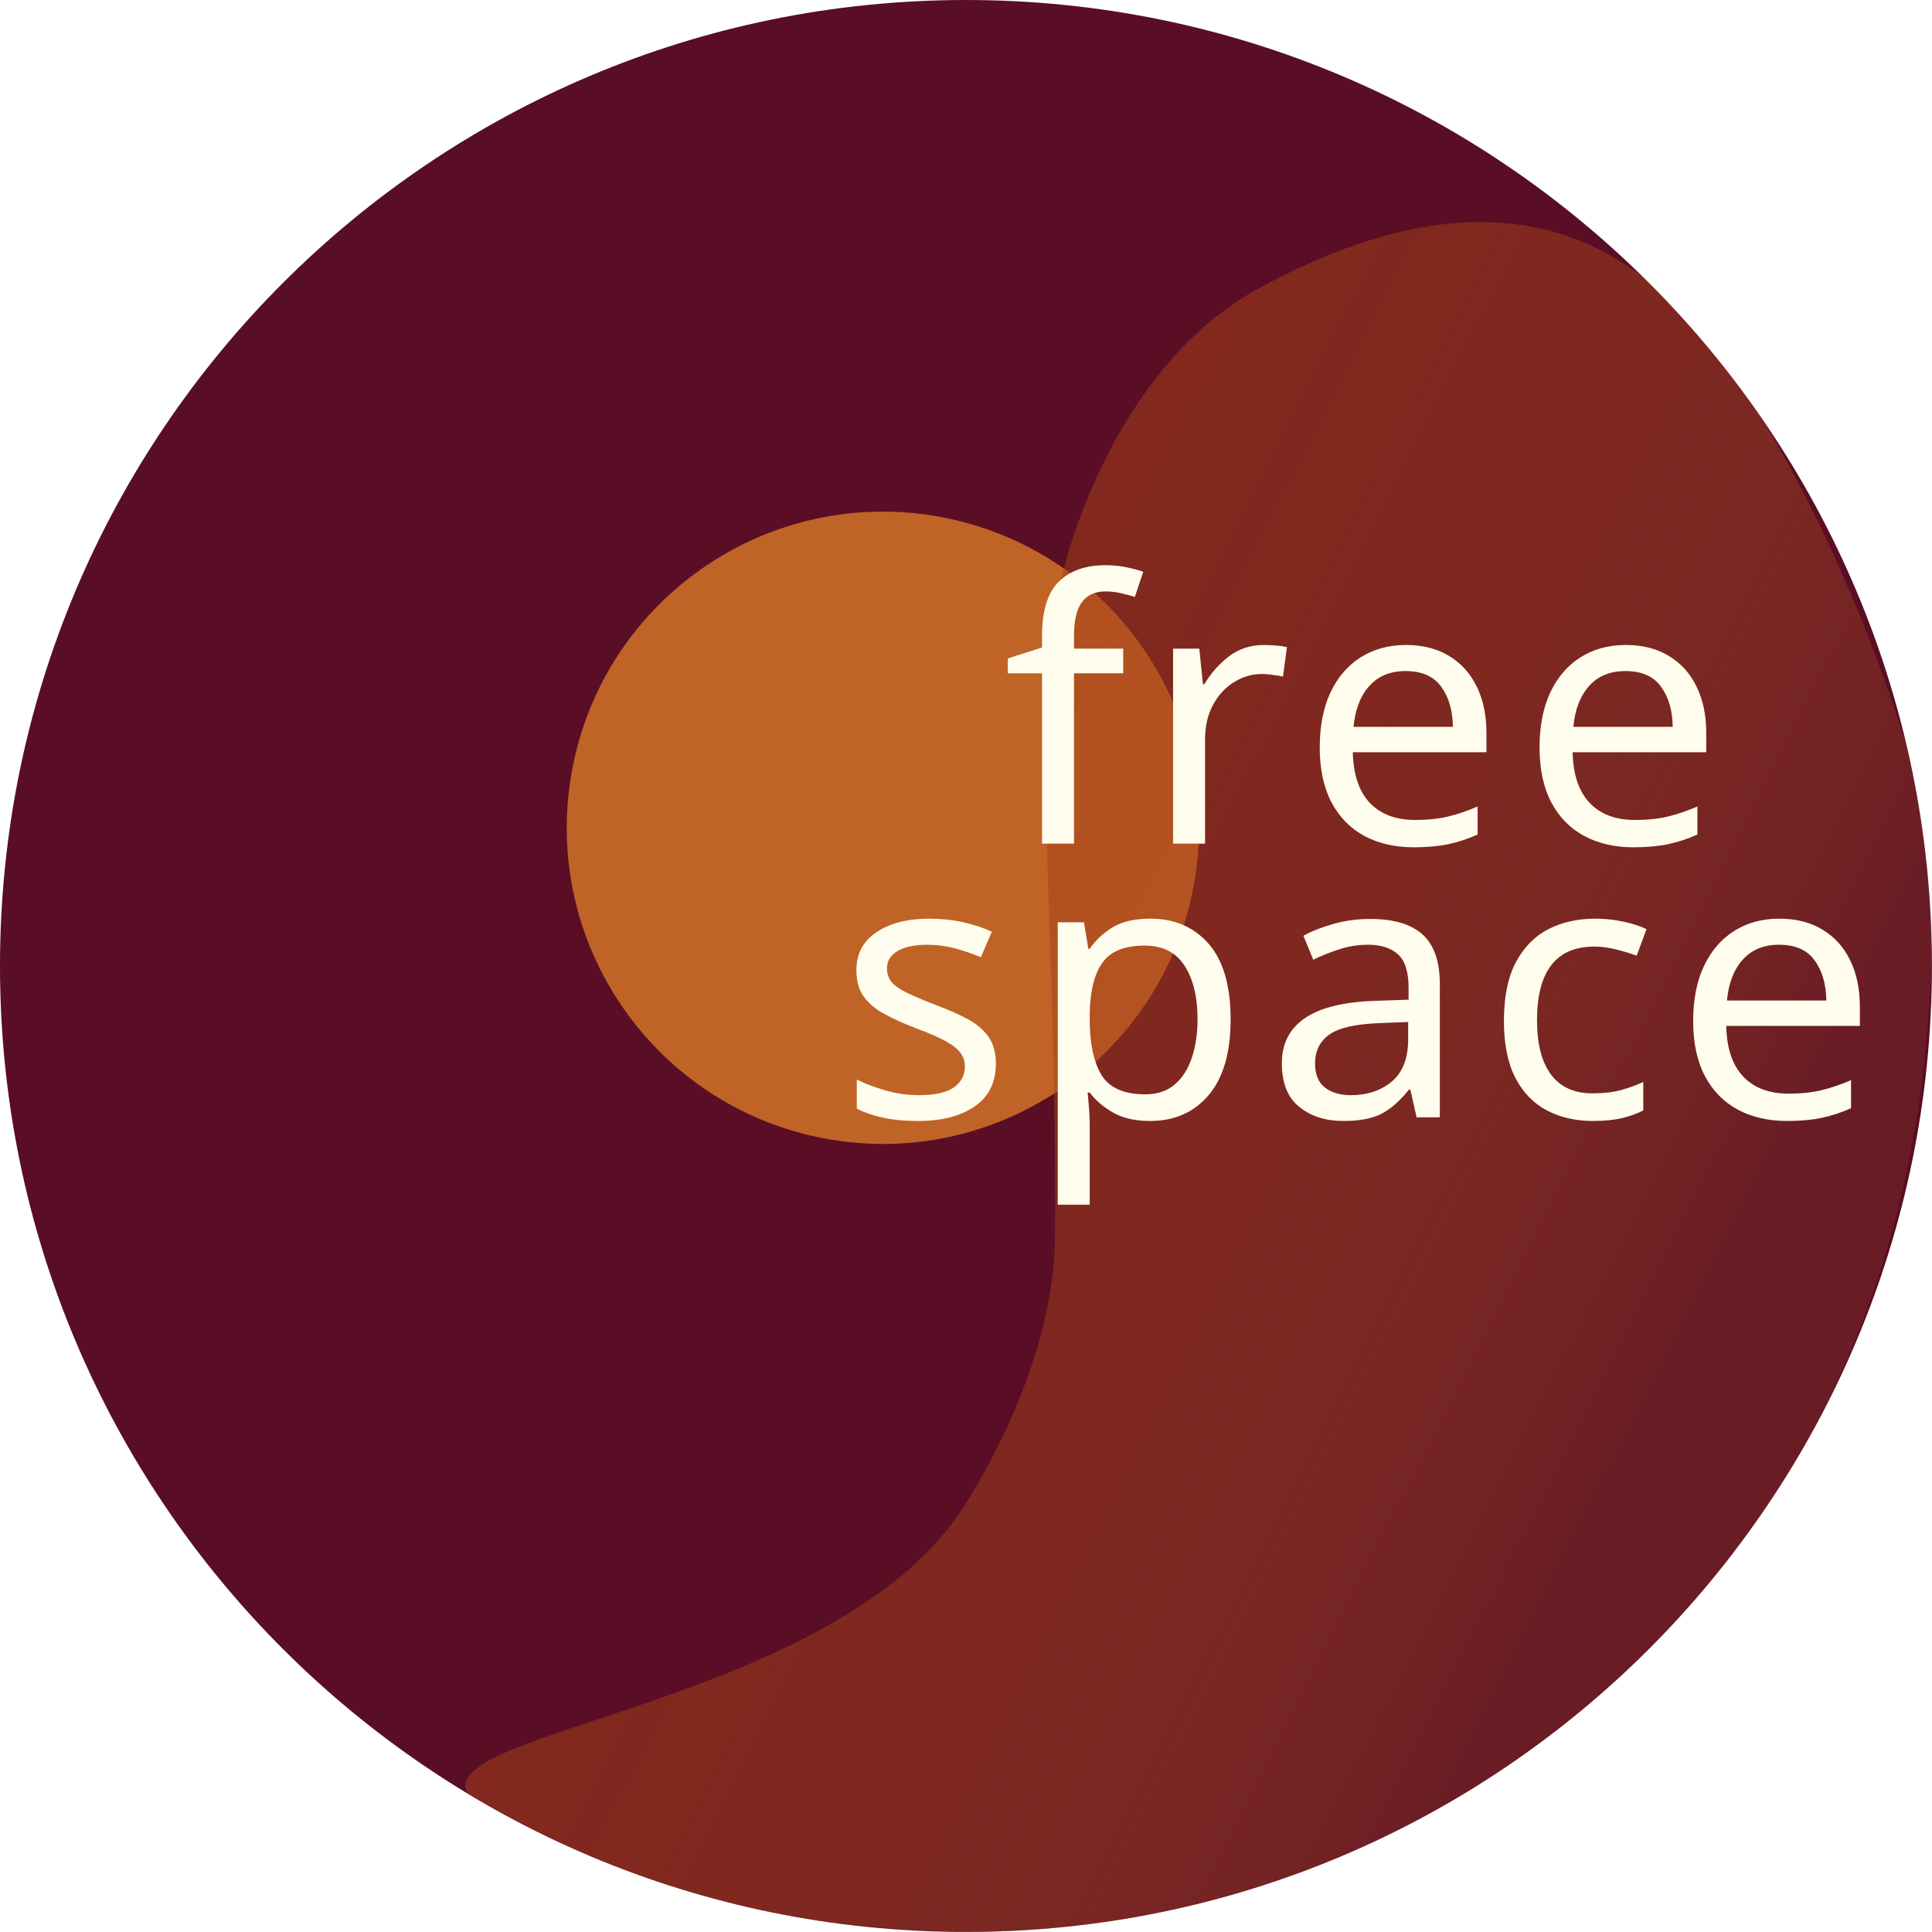
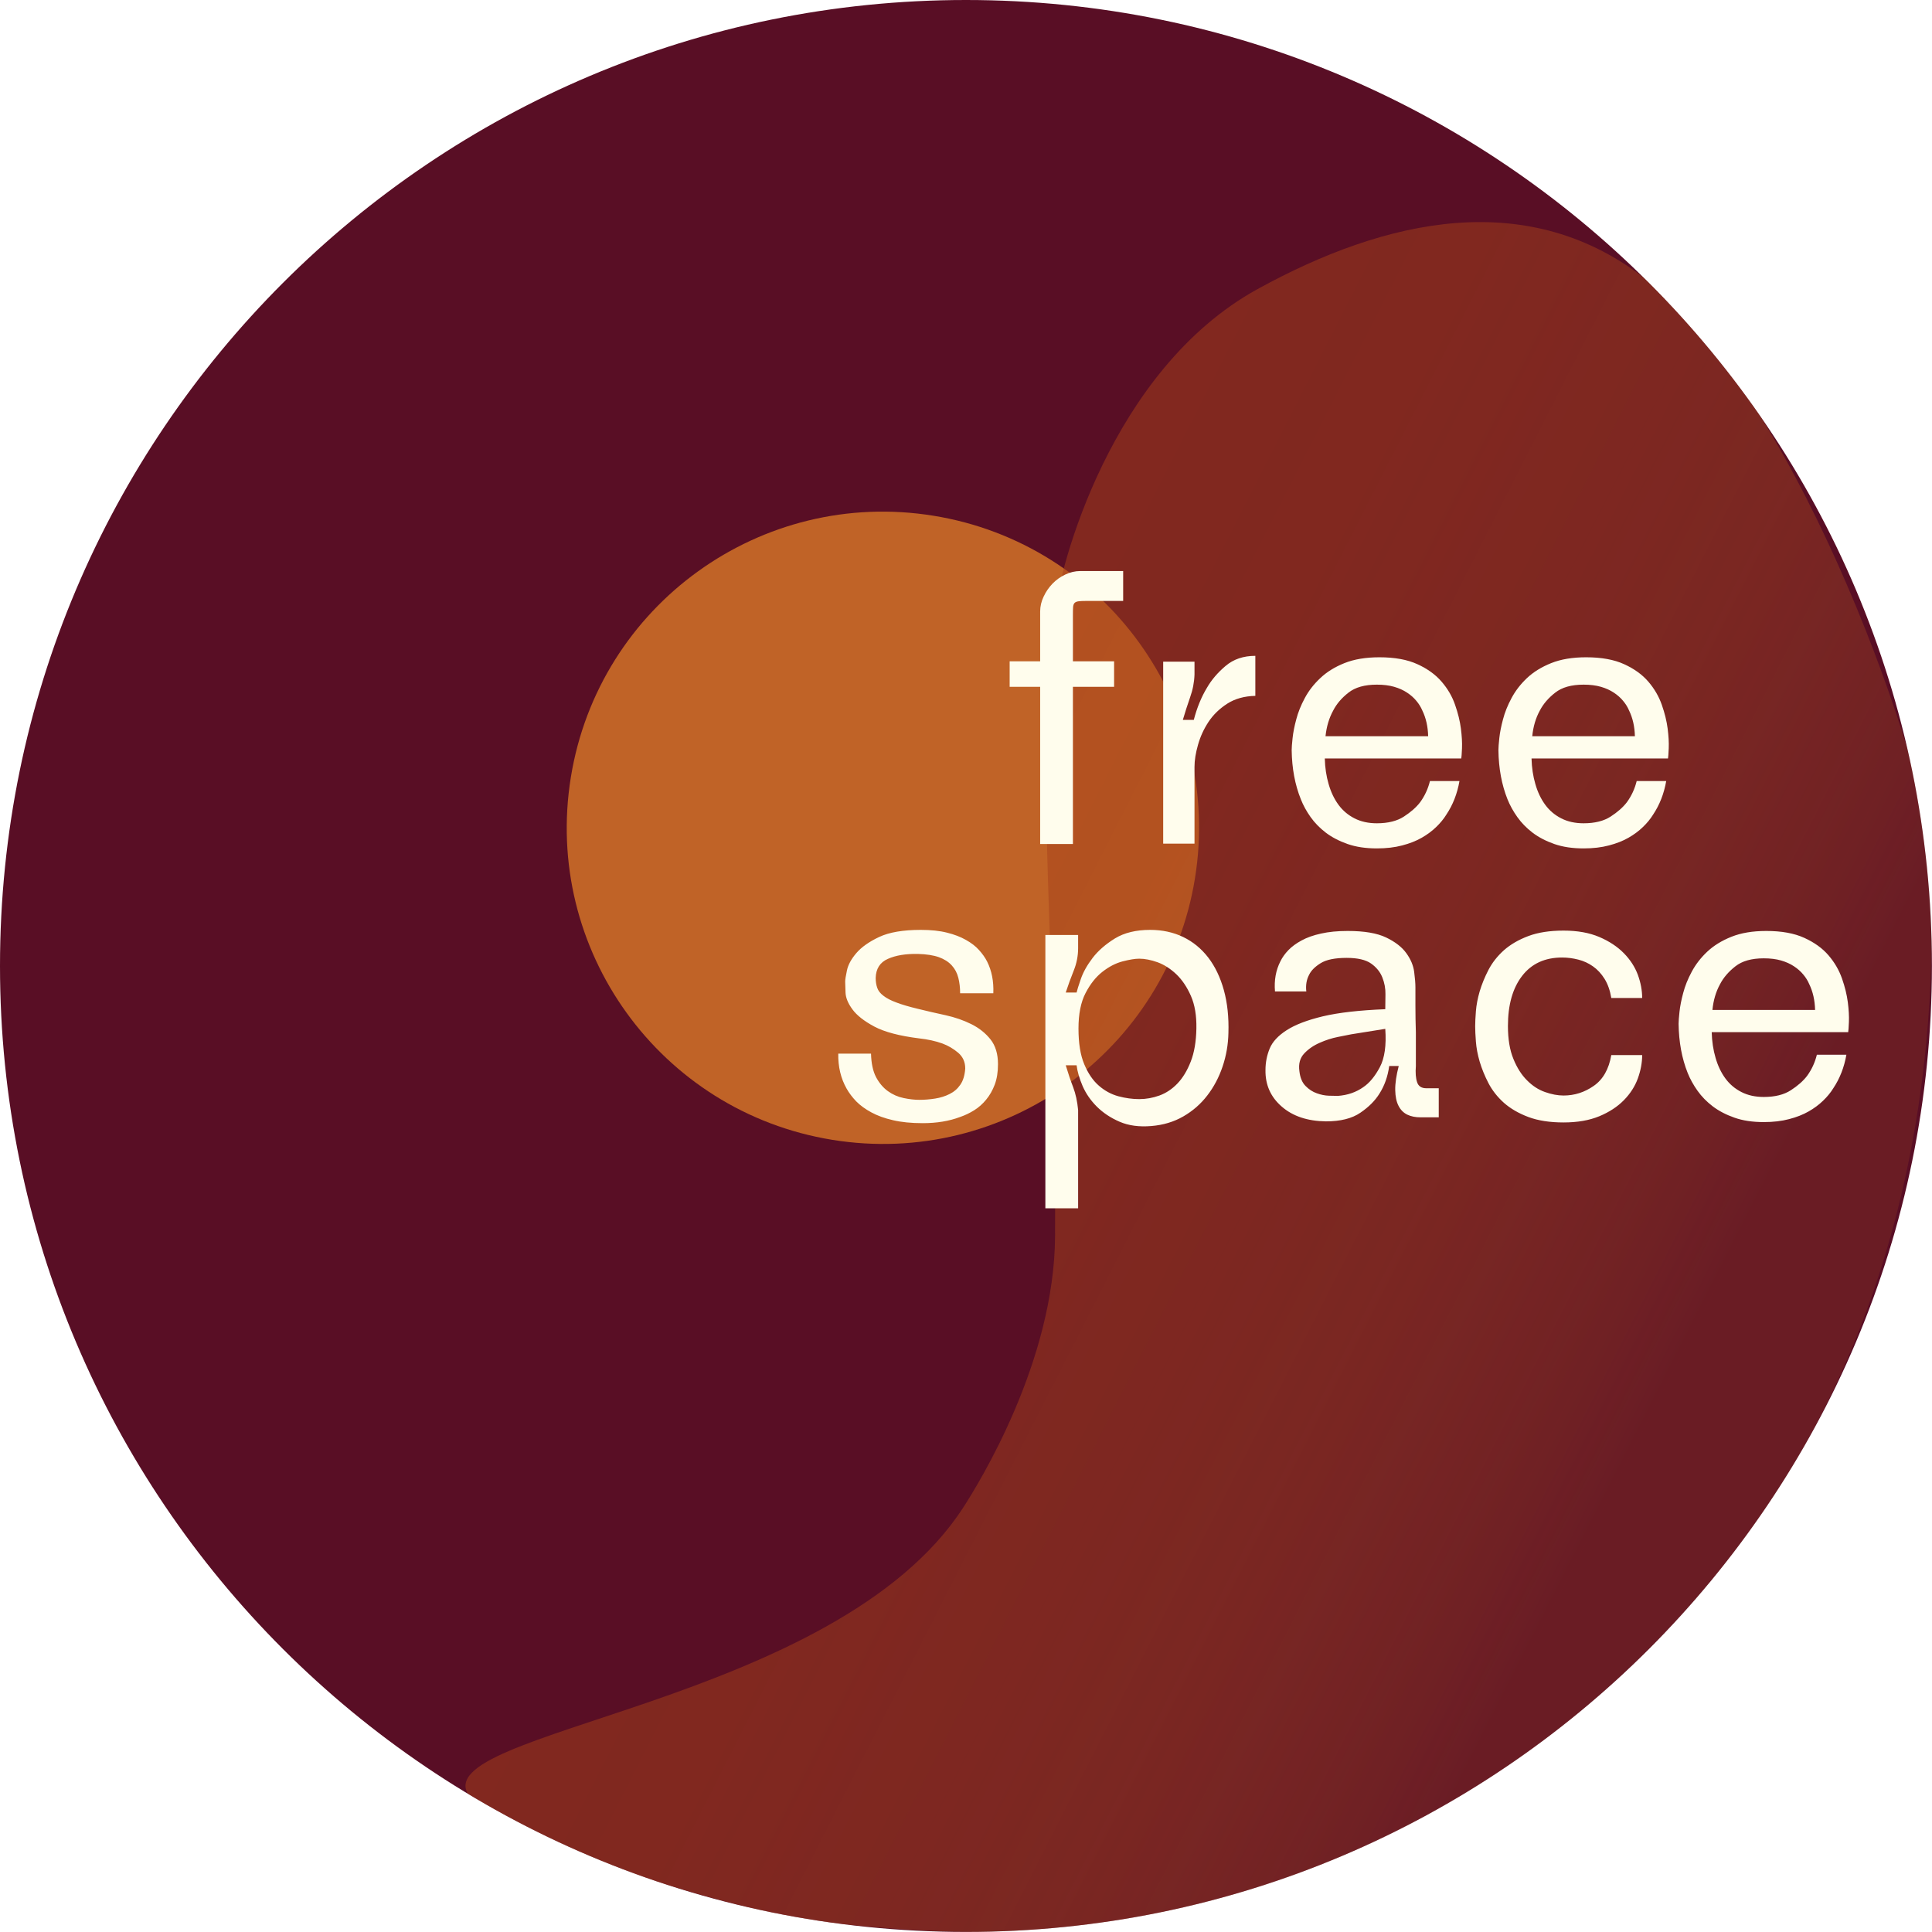
<svg xmlns="http://www.w3.org/2000/svg" id="Layer_2" data-name="Layer 2" viewBox="0 0 215.31 215.31">
  <defs>
    <style>
      .cls-1 {
        fill: none;
      }

      .cls-2 {
        fill: #c06327;
      }

      .cls-3 {
        fill: url(#linear-gradient);
        opacity: .75;
      }

      .cls-4 {
        fill: #fffded;
-         font-family: DiamondGrotesk-Regular, 'Diamond Grotesk';
-         font-size: 40.56px;
-         font-variation-settings: 'ital' 0;
-         letter-spacing: .04em;
      }

      .cls-5 {
        fill: #590e25;
      }

      .cls-6 {
        clip-path: url(#clippath);
      }
    </style>
    <clipPath id="clippath">
      <circle class="cls-1" cx="107.65" cy="107.65" r="107.65" />
    </clipPath>
    <linearGradient id="linear-gradient" x1="95.95" y1="104.6" x2="202.37" y2="158.82" gradientUnits="userSpaceOnUse">
      <stop offset="0" stop-color="#a63f1a" stop-opacity=".7" />
      <stop offset=".21" stop-color="#a7411a" stop-opacity=".68" />
      <stop offset=".4" stop-color="#ac471b" stop-opacity=".6" />
      <stop offset=".59" stop-color="#b5521e" stop-opacity=".48" />
      <stop offset=".76" stop-color="#c06221" stop-opacity=".32" />
      <stop offset=".86" stop-color="#c96d24" stop-opacity=".2" />
    </linearGradient>
  </defs>
  <g id="Layer_4" data-name="Layer 4">
    <g class="cls-6">
      <circle class="cls-5" cx="107.65" cy="107.65" r="107.68" />
      <circle class="cls-2" cx="98.4" cy="92.25" r="35.23" transform="translate(-8.43 174.6) rotate(-80.78)" />
      <path class="cls-3" d="M117.59,68.11c.45-4.77,6.18-26.88,22.55-35.89,14.2-7.81,30.27-11.54,43.57-.87,17.52,14.05,31.05,55.2,31.4,63.19.63,14.28,1.41,53.27-27.05,84.72-18.82,20.79-39.94,29.73-49.48,32.31-19.08,5.17-35.87,3.84-46.57,2.67-9.59-1.05-36.26-9.21-39.73-14.1-5.18-7.3,40.84-10.07,55.09-32.17,1.67-2.59,10.16-16.22,10.21-30.25.14-36.5-2.24-45.7,0-69.6Z" />
-       <text class="cls-4" transform="translate(69.04 124.52)">
-         <tspan x="0" y="0" xml:space="preserve">  space</tspan>
-       </text>
-       <text class="cls-4" transform="translate(87.37 94.02)">
-         <tspan x="0" y="0" xml:space="preserve">  free </tspan>
-       </text>
+       <path class="cls-4" transform="translate(69.04 124.52)" d="M24.38 -7.1Q24.34 -4.91 25.31 -3.2Q25.72 -2.47 26.38 -1.78Q27.05 -1.1 28.07 -0.55Q29.08 0 30.48 0.32Q31.88 0.65 33.79 0.65Q36.14 0.65 37.96 -0.04Q38.78 -0.32 39.53 -0.79Q40.28 -1.26 40.86 -1.97Q41.45 -2.68 41.82 -3.65Q42.18 -4.62 42.18 -5.92Q42.18 -7.63 41.35 -8.68Q40.52 -9.73 39.22 -10.38Q37.92 -11.03 36.34 -11.38Q34.76 -11.72 33.26 -12.09Q31.76 -12.45 30.85 -12.8Q29.93 -13.14 29.41 -13.55Q28.88 -13.95 28.72 -14.44Q28.55 -14.93 28.55 -15.53Q28.59 -17.08 29.91 -17.66Q31.23 -18.25 33.26 -18.21Q34.68 -18.17 35.59 -17.85Q36.5 -17.52 37.03 -16.93Q37.56 -16.35 37.76 -15.55Q37.96 -14.76 37.96 -13.83H41.66Q41.74 -15.82 40.97 -17.36Q40.64 -18.01 40.07 -18.64Q39.51 -19.27 38.61 -19.77Q37.72 -20.28 36.5 -20.58Q35.29 -20.89 33.58 -20.89Q30.62 -20.89 28.94 -20.1Q27.26 -19.31 26.4 -18.31Q25.55 -17.32 25.35 -16.39Q25.15 -15.45 25.15 -15.13Q25.15 -14.76 25.19 -13.89Q25.23 -13.02 25.96 -12.03Q26.69 -11.03 28.39 -10.12Q30.1 -9.21 33.38 -8.8Q34.84 -8.64 35.98 -8.23Q36.95 -7.87 37.74 -7.2Q38.53 -6.53 38.53 -5.44Q38.45 -4.3 37.98 -3.63Q37.52 -2.96 36.79 -2.6Q36.06 -2.23 35.17 -2.09Q34.27 -1.95 33.42 -1.95Q32.61 -1.95 31.66 -2.15Q30.7 -2.35 29.91 -2.92Q29.12 -3.49 28.59 -4.48Q28.07 -5.48 28.03 -7.1ZM59.14 -20.89Q56.78 -20.89 55.22 -19.94Q53.66 -18.98 52.73 -17.77Q51.8 -16.55 51.41 -15.41Q51.02 -14.28 50.94 -13.91H49.73Q50.13 -15.13 50.62 -16.35Q51.11 -17.56 51.11 -18.86V-20.32H47.46V10.14H51.11V-0.81Q50.98 -2.23 50.56 -3.35Q50.13 -4.46 49.73 -5.8H50.94Q51.07 -4.75 51.61 -3.49Q52.16 -2.23 53.19 -1.2Q54.23 -0.16 55.73 0.49Q57.23 1.14 59.26 0.97Q61.25 0.81 62.83 -0.1Q64.41 -1.01 65.5 -2.43Q66.6 -3.85 67.21 -5.66Q67.82 -7.46 67.86 -9.41Q67.94 -12.05 67.35 -14.18Q66.76 -16.31 65.61 -17.81Q64.45 -19.31 62.81 -20.1Q61.16 -20.89 59.14 -20.89ZM57.92 -2.03Q56.78 -2.03 55.59 -2.35Q54.39 -2.68 53.42 -3.53Q52.44 -4.38 51.8 -5.9Q51.15 -7.42 51.15 -9.9Q51.15 -12.33 51.94 -13.85Q52.73 -15.37 53.82 -16.22Q54.92 -17.08 56.07 -17.38Q57.23 -17.68 57.92 -17.68Q58.85 -17.68 59.97 -17.28Q61.08 -16.87 62.06 -15.94Q63.03 -15.01 63.68 -13.53Q64.33 -12.05 64.29 -9.9Q64.25 -7.71 63.66 -6.21Q63.07 -4.7 62.18 -3.77Q61.29 -2.84 60.17 -2.43Q59.06 -2.03 57.92 -2.03ZM88.75 -5.72Q88.75 -7.75 88.75 -9.49Q88.7 -10.99 88.7 -12.43Q88.7 -13.87 88.7 -14.48Q88.7 -15.17 88.56 -16.22Q88.42 -17.28 87.69 -18.29Q86.96 -19.31 85.44 -20.04Q83.92 -20.77 81.16 -20.77Q79.46 -20.77 78.18 -20.48Q76.9 -20.2 76.01 -19.71Q75.12 -19.23 74.55 -18.64Q73.98 -18.05 73.66 -17.4Q72.89 -15.9 73.05 -14.03H76.54Q76.42 -15.09 76.86 -15.9Q77.19 -16.59 78.14 -17.18Q79.09 -17.77 81.04 -17.77Q82.86 -17.77 83.76 -17.14Q84.65 -16.51 85.01 -15.6Q85.38 -14.68 85.36 -13.71Q85.34 -12.74 85.34 -12.05Q81.04 -11.88 78.4 -11.26Q75.77 -10.63 74.35 -9.71Q72.93 -8.8 72.46 -7.67Q71.99 -6.53 71.99 -5.27Q71.95 -2.8 73.8 -1.2Q75.64 0.41 78.73 0.45Q81.16 0.45 82.56 -0.51Q83.96 -1.46 84.69 -2.64Q85.54 -3.97 85.78 -5.72H86.84Q86.43 -4.14 86.45 -3.04Q86.47 -1.95 86.82 -1.28Q87.16 -0.61 87.79 -0.3Q88.42 0 89.27 0H91.3V-3.24H89.92Q89.11 -3.24 88.89 -3.91Q88.66 -4.58 88.75 -5.72ZM80.07 -2.39Q79.7 -2.39 79.05 -2.41Q78.4 -2.43 77.71 -2.68Q77.02 -2.92 76.46 -3.49Q75.89 -4.06 75.77 -5.15Q75.6 -6.37 76.31 -7.12Q77.02 -7.87 78.04 -8.31Q79.05 -8.76 80.07 -8.96Q81.08 -9.17 81.53 -9.25L85.34 -9.86Q85.54 -7.1 84.73 -5.58Q83.92 -4.06 82.9 -3.37Q81.69 -2.51 80.07 -2.39ZM105.21 0.57Q102.9 0.57 101.28 -0.04Q99.66 -0.65 98.56 -1.62Q97.47 -2.6 96.84 -3.81Q96.21 -5.03 95.86 -6.21Q95.52 -7.38 95.44 -8.44Q95.36 -9.49 95.36 -10.14Q95.36 -10.79 95.44 -11.82Q95.52 -12.86 95.86 -14.03Q96.21 -15.21 96.84 -16.43Q97.47 -17.64 98.56 -18.62Q99.66 -19.59 101.28 -20.2Q102.9 -20.81 105.21 -20.81Q107.52 -20.81 109.19 -20.1Q110.85 -19.39 111.93 -18.29Q113 -17.2 113.49 -15.88Q113.97 -14.56 113.97 -13.3H110.53Q110.32 -14.56 109.78 -15.43Q109.23 -16.31 108.48 -16.83Q107.73 -17.36 106.84 -17.58Q105.94 -17.81 105.05 -17.81Q102.17 -17.81 100.59 -15.76Q99.01 -13.71 99.01 -10.18Q99.01 -7.99 99.62 -6.51Q100.22 -5.03 101.14 -4.12Q102.05 -3.2 103.14 -2.82Q104.24 -2.43 105.21 -2.43Q107.04 -2.43 108.58 -3.51Q110.12 -4.58 110.53 -6.94H113.97Q113.97 -5.68 113.49 -4.34Q113 -3 111.93 -1.91Q110.85 -0.81 109.19 -0.12Q107.52 0.57 105.21 0.57ZM121.8 -11.97Q121.96 -13.59 122.65 -14.84Q123.22 -15.94 124.36 -16.83Q125.49 -17.72 127.52 -17.72Q128.62 -17.72 129.45 -17.48Q130.28 -17.24 130.89 -16.83Q131.5 -16.43 131.92 -15.92Q132.35 -15.41 132.59 -14.84Q133.2 -13.59 133.24 -11.97ZM127.8 -20.77Q125.53 -20.77 123.91 -20.12Q122.29 -19.47 121.21 -18.45Q120.14 -17.44 119.49 -16.22Q118.84 -15.01 118.54 -13.85Q118.23 -12.7 118.13 -11.76Q118.03 -10.83 118.03 -10.42Q118.07 -7.38 119.04 -4.95Q119.45 -3.93 120.14 -2.96Q120.83 -1.99 121.84 -1.22Q122.86 -0.45 124.26 0.04Q125.65 0.53 127.52 0.53Q129.1 0.53 130.34 0.2Q131.58 -0.12 132.51 -0.65Q133.44 -1.18 134.13 -1.85Q134.82 -2.51 135.27 -3.24Q136.36 -4.87 136.73 -6.98H133.44Q133.12 -5.68 132.35 -4.62Q131.7 -3.77 130.54 -3.02Q129.39 -2.27 127.52 -2.27Q126.1 -2.27 125.03 -2.82Q123.95 -3.37 123.24 -4.34Q122.53 -5.31 122.15 -6.63Q121.76 -7.95 121.72 -9.49H136.93Q136.97 -9.69 137.01 -10.63Q137.05 -11.56 136.89 -12.82Q136.73 -14.07 136.24 -15.47Q135.75 -16.87 134.74 -18.05Q133.73 -19.23 132.04 -20Q130.36 -20.77 127.8 -20.77Z" />
+       <path class="cls-4" transform="translate(87.37 94.02)" d="M32.2 0.04H28.55V-17.48H25.15V-20.32H28.55V-25.88Q28.55 -26.73 28.94 -27.54Q29.32 -28.35 29.93 -28.98Q30.54 -29.61 31.35 -29.99Q32.16 -30.38 33.02 -30.38H37.8V-27.05H33.71Q33.14 -27.05 32.83 -27.01Q32.53 -26.97 32.39 -26.83Q32.25 -26.69 32.22 -26.38Q32.2 -26.08 32.2 -25.51V-20.32H36.79V-17.48H32.2ZM25.15 -17.48V-20.32ZM42.26 -20.28H45.75V-18.86Q45.71 -17.56 45.26 -16.31Q44.82 -15.05 44.45 -13.79H45.67Q46.2 -15.82 47.13 -17.36Q47.9 -18.7 49.22 -19.81Q50.54 -20.93 52.53 -20.93V-16.47Q50.7 -16.43 49.4 -15.6Q48.1 -14.76 47.31 -13.57Q46.52 -12.37 46.14 -11.01Q45.75 -9.65 45.75 -8.56V0H42.26ZM60.35 -11.97Q60.52 -13.59 61.21 -14.84Q61.77 -15.94 62.91 -16.83Q64.04 -17.72 66.07 -17.72Q67.17 -17.72 68 -17.48Q68.83 -17.24 69.44 -16.83Q70.05 -16.43 70.47 -15.92Q70.9 -15.41 71.14 -14.84Q71.75 -13.59 71.79 -11.97ZM66.36 -20.77Q64.08 -20.77 62.46 -20.12Q60.84 -19.47 59.77 -18.45Q58.69 -17.44 58.04 -16.22Q57.39 -15.01 57.09 -13.85Q56.78 -12.7 56.68 -11.76Q56.58 -10.83 56.58 -10.42Q56.62 -7.38 57.6 -4.95Q58 -3.93 58.69 -2.96Q59.38 -1.99 60.39 -1.22Q61.41 -0.45 62.81 0.04Q64.21 0.53 66.07 0.53Q67.65 0.53 68.89 0.2Q70.13 -0.12 71.06 -0.65Q71.99 -1.18 72.68 -1.85Q73.37 -2.51 73.82 -3.24Q74.91 -4.87 75.28 -6.98H71.99Q71.67 -5.68 70.9 -4.62Q70.25 -3.77 69.09 -3.02Q67.94 -2.27 66.07 -2.27Q64.65 -2.27 63.58 -2.82Q62.5 -3.37 61.79 -4.34Q61.08 -5.31 60.7 -6.63Q60.31 -7.95 60.27 -9.49H75.48Q75.52 -9.69 75.56 -10.63Q75.6 -11.56 75.44 -12.82Q75.28 -14.07 74.79 -15.47Q74.31 -16.87 73.29 -18.05Q72.28 -19.23 70.59 -20Q68.91 -20.77 66.36 -20.77ZM83.39 -11.97Q83.55 -13.59 84.24 -14.84Q84.81 -15.94 85.95 -16.83Q87.08 -17.72 89.11 -17.72Q90.21 -17.72 91.04 -17.48Q91.87 -17.24 92.48 -16.83Q93.09 -16.43 93.51 -15.92Q93.94 -15.41 94.18 -14.84Q94.79 -13.59 94.83 -11.97ZM89.39 -20.77Q87.12 -20.77 85.5 -20.12Q83.88 -19.47 82.8 -18.45Q81.73 -17.44 81.08 -16.22Q80.43 -15.01 80.13 -13.85Q79.82 -12.7 79.72 -11.76Q79.62 -10.83 79.62 -10.42Q79.66 -7.38 80.63 -4.95Q81.04 -3.93 81.73 -2.96Q82.42 -1.99 83.43 -1.22Q84.45 -0.45 85.85 0.04Q87.24 0.53 89.11 0.53Q90.69 0.53 91.93 0.2Q93.17 -0.12 94.1 -0.65Q95.03 -1.18 95.72 -1.85Q96.41 -2.51 96.86 -3.24Q97.95 -4.87 98.32 -6.98H95.03Q94.71 -5.68 93.94 -4.62Q93.29 -3.77 92.13 -3.02Q90.98 -2.27 89.11 -2.27Q87.69 -2.27 86.62 -2.82Q85.54 -3.37 84.83 -4.34Q84.12 -5.31 83.74 -6.63Q83.35 -7.95 83.31 -9.49H98.52Q98.56 -9.69 98.6 -10.63Q98.64 -11.56 98.48 -12.82Q98.32 -14.07 97.83 -15.47Q97.34 -16.87 96.33 -18.05Q95.32 -19.23 93.63 -20Q91.95 -20.77 89.39 -20.77Z" />
    </g>
  </g>
</svg>
